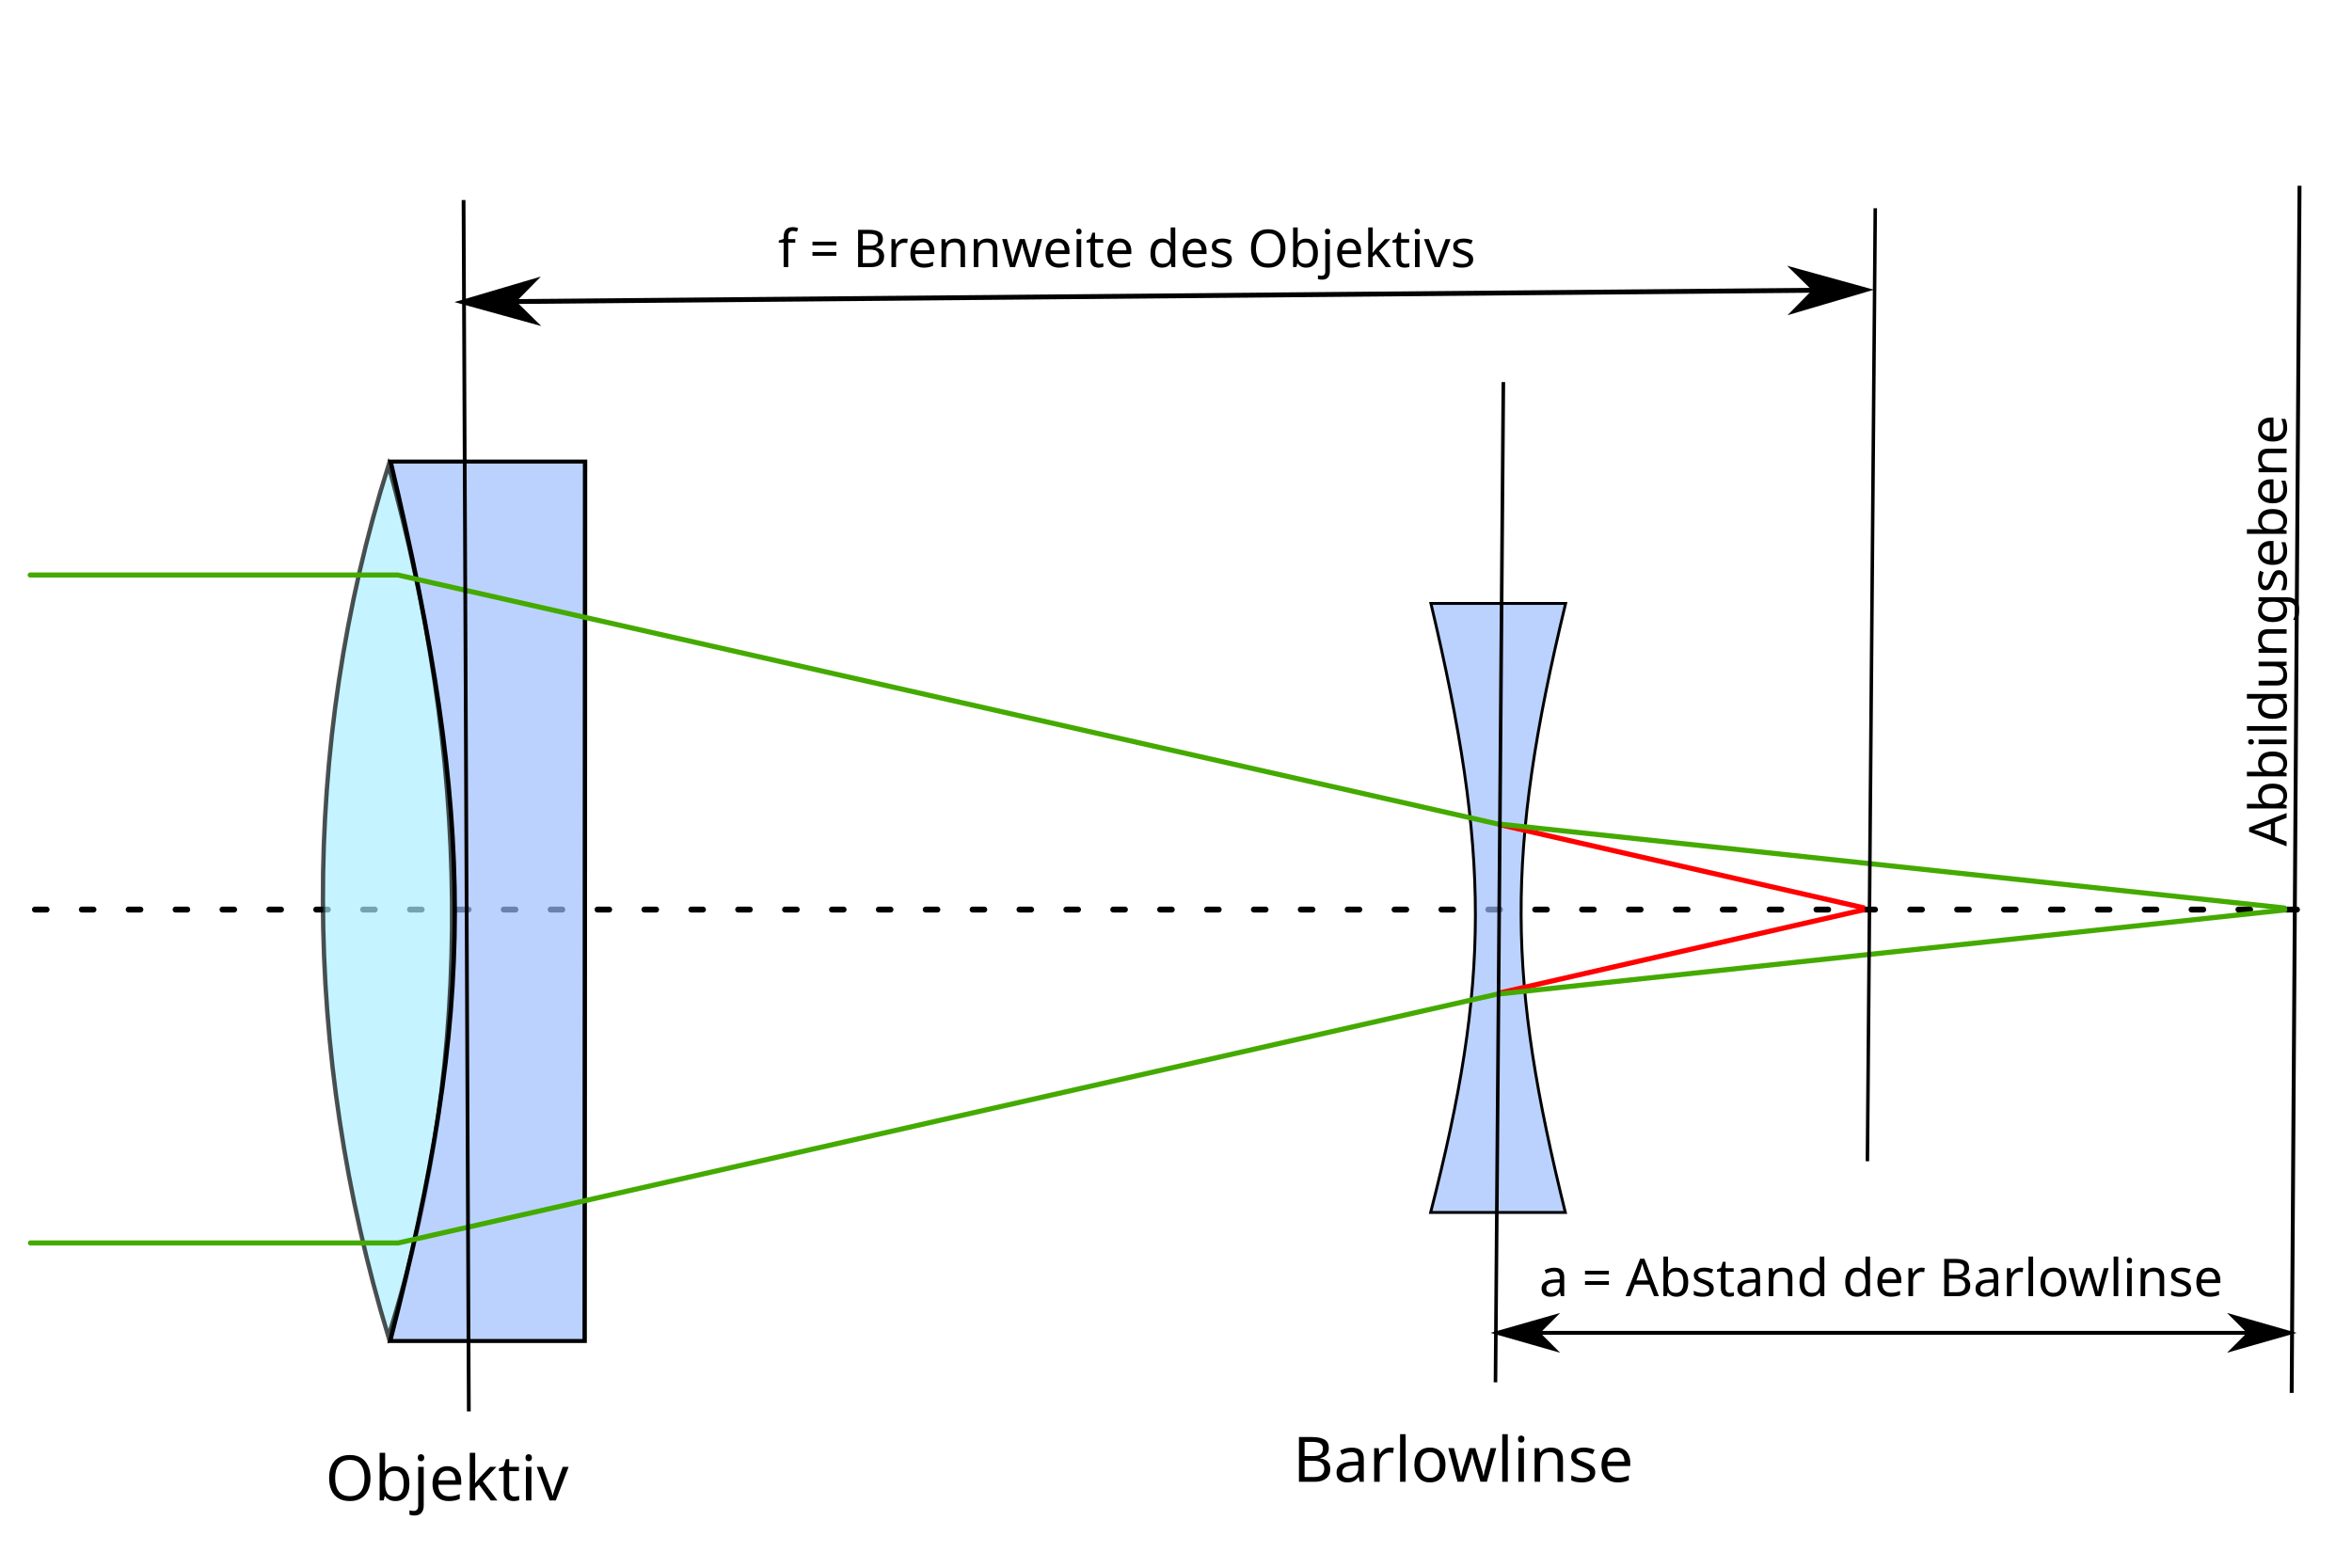
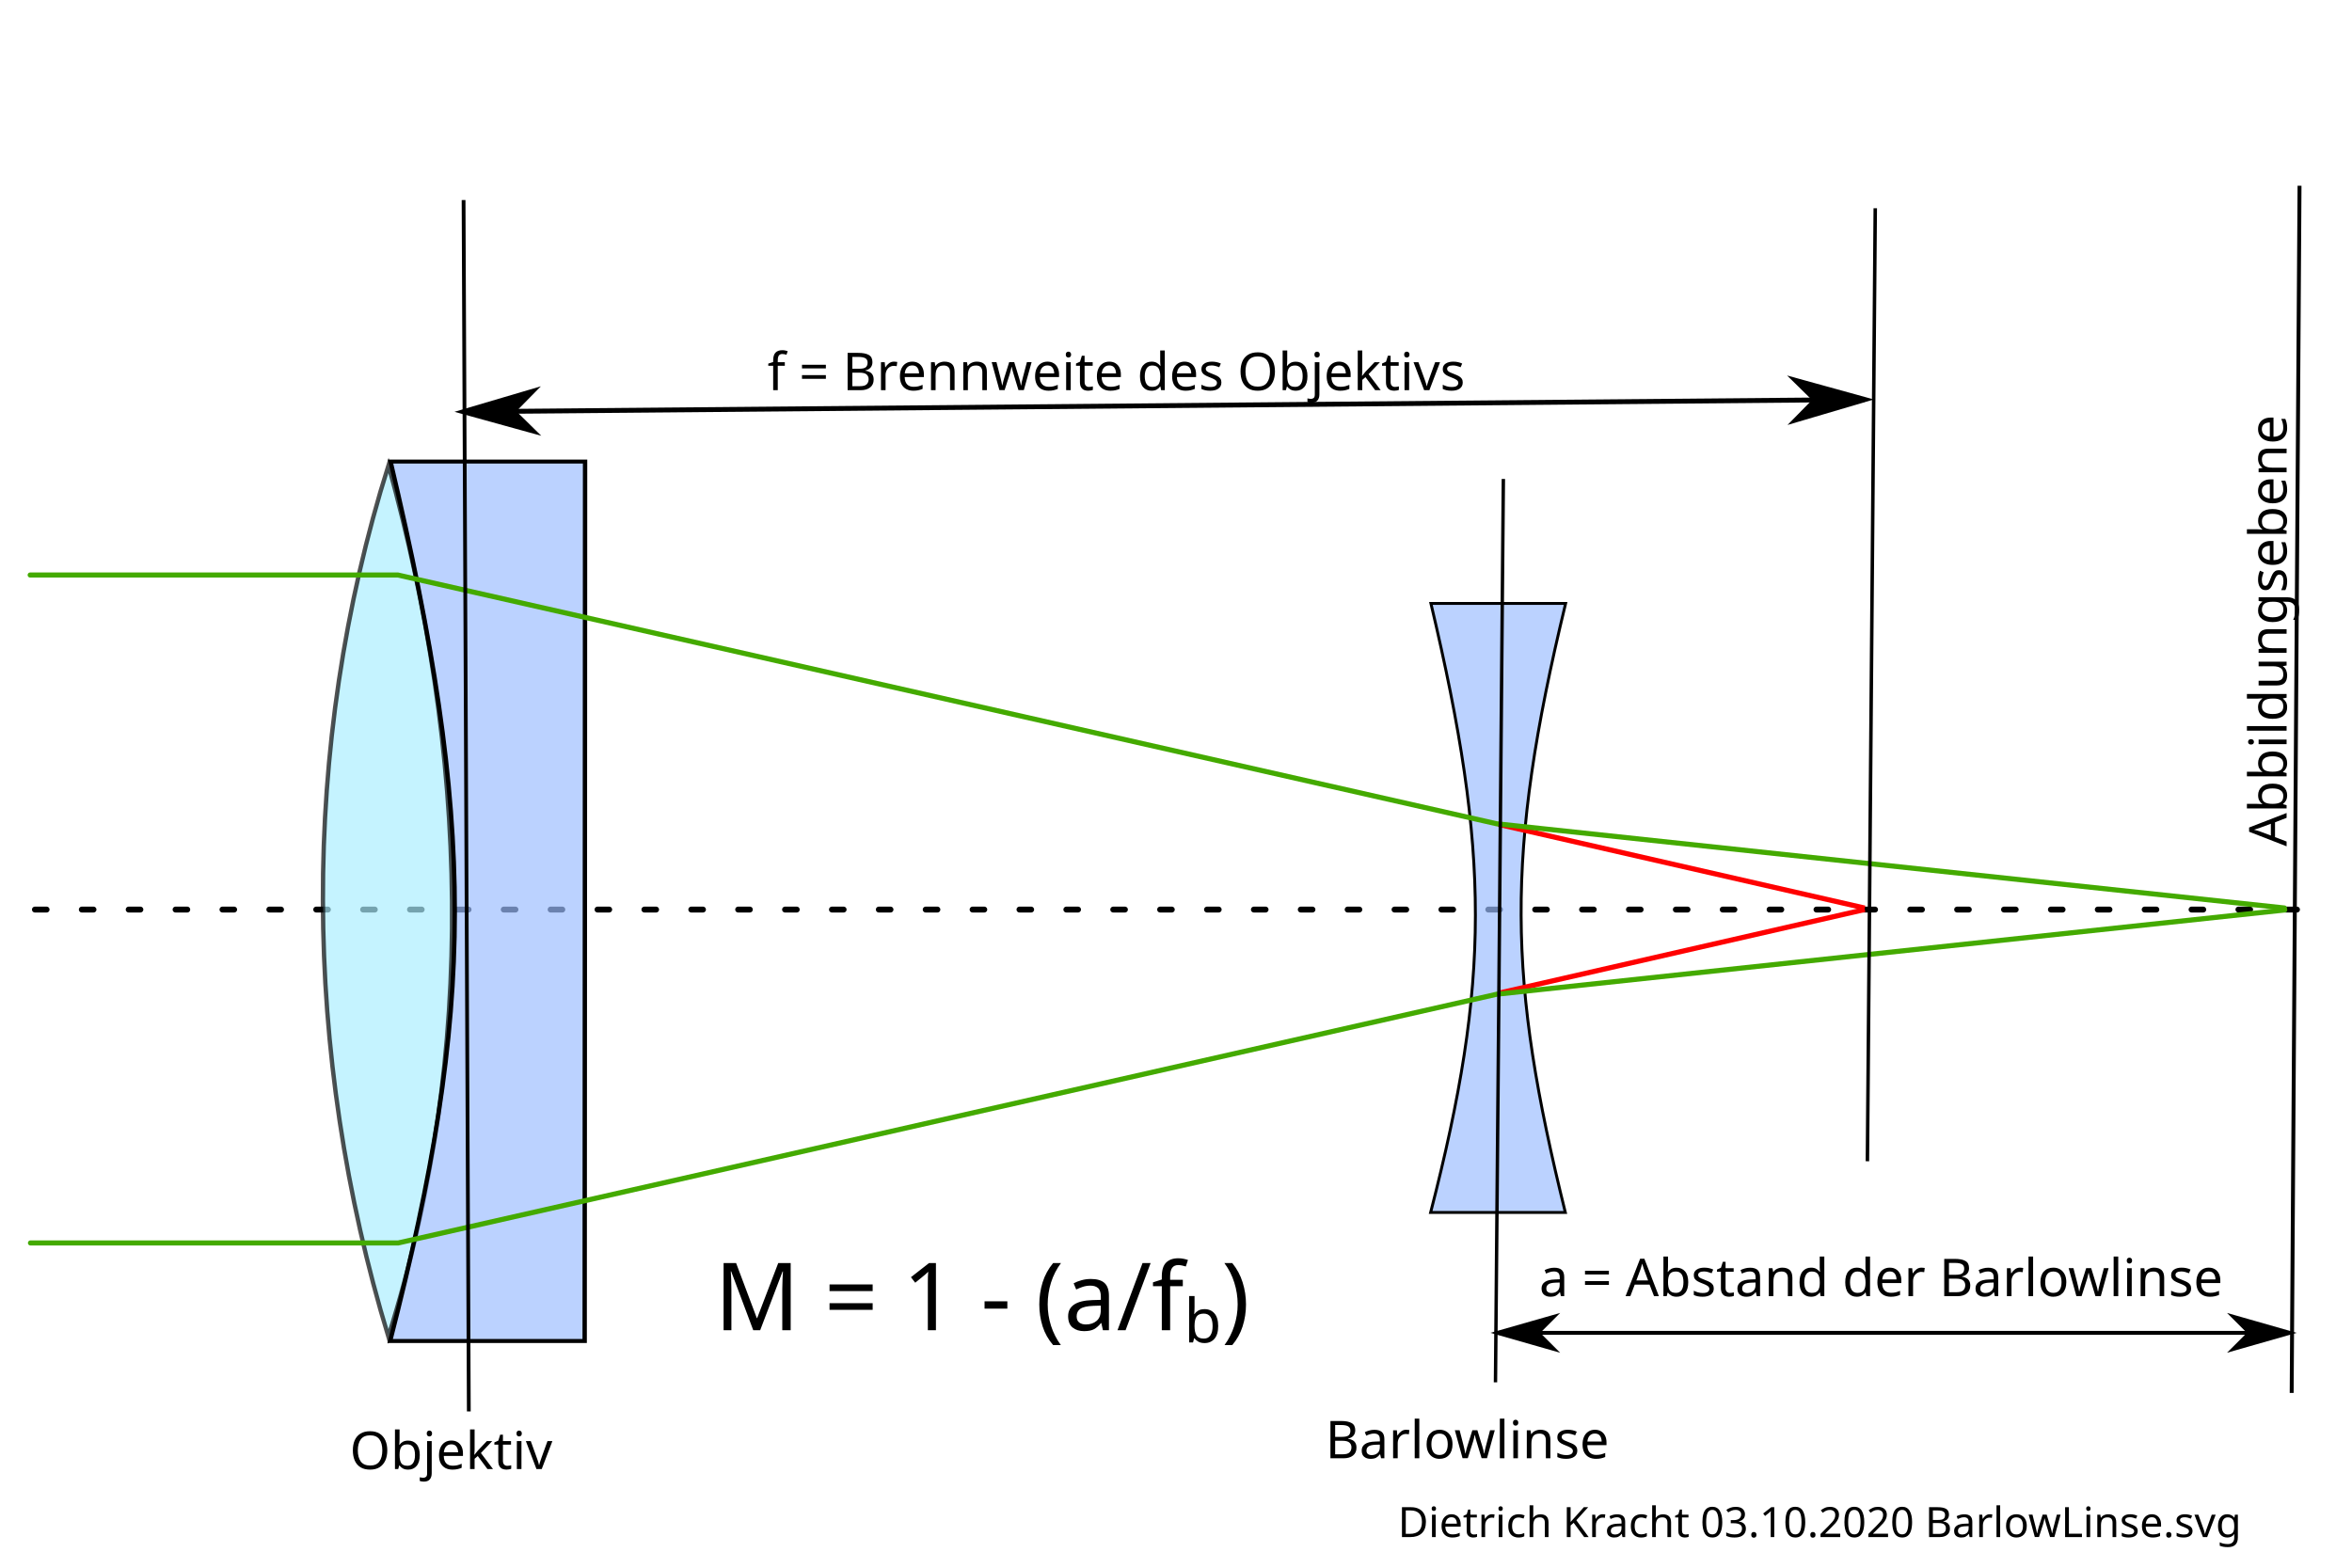
<svg xmlns="http://www.w3.org/2000/svg" id="svg2" height="400" width="600" version="1.0">
  <defs id="defs4">
    <marker orient="auto" refY="0.0" refX="0.0" id="marker1386" style="overflow:visible;">
      <path id="path1384" d="M 0.0,0.0 L 5.0,-5.0 L -12.5,0.0 L 5.0,5.0 L 0.0,0.0 z " style="fill-rule:evenodd;stroke:#000000;stroke-width:1pt;stroke-opacity:1;fill:#000000;fill-opacity:1" transform="scale(0.8) rotate(180) translate(12.5,0)" />
    </marker>
    <marker orient="auto" refY="0.0" refX="0.0" id="marker1346" style="overflow:visible">
      <path id="path1344" d="M 0.0,0.0 L 5.0,-5.0 L -12.5,0.0 L 5.0,5.0 L 0.0,0.0 z " style="fill-rule:evenodd;stroke:#000000;stroke-width:1pt;stroke-opacity:1;fill:#000000;fill-opacity:1" transform="scale(0.8) translate(12.5,0)" />
    </marker>
    <marker style="overflow:visible;" id="Arrow1Lend" refX="0.0" refY="0.0" orient="auto">
      <path transform="scale(0.8) rotate(180) translate(12.5,0)" style="fill-rule:evenodd;stroke:#000000;stroke-width:1pt;stroke-opacity:1;fill:#000000;fill-opacity:1" d="M 0.0,0.0 L 5.0,-5.0 L -12.5,0.0 L 5.0,5.0 L 0.0,0.0 z " id="path959" />
    </marker>
    <marker style="overflow:visible" id="Arrow1Lstart" refX="0.0" refY="0.0" orient="auto">
      <path transform="scale(0.8) translate(12.5,0)" style="fill-rule:evenodd;stroke:#000000;stroke-width:1pt;stroke-opacity:1;fill:#000000;fill-opacity:1" d="M 0.0,0.0 L 5.0,-5.0 L -12.5,0.0 L 5.0,5.0 L 0.0,0.0 z " id="path956" />
    </marker>
  </defs>
  <path d="M 8.904,232.078 H 591.626" style="color:#000000;display:inline;overflow:visible;visibility:visible;fill:none;fill-opacity:0.686;fill-rule:nonzero;stroke:#000000;stroke-width:1.495;stroke-linecap:round;stroke-linejoin:miter;stroke-miterlimit:4;stroke-dasharray:2.99,8.97;stroke-dashoffset:0;stroke-opacity:1;marker:none;marker-start:none;marker-mid:none;marker-end:none" id="path2026" />
  <g transform="matrix(1.35551,0,0,1.2421,-1175.108,-37.52207)" id="g1955">
    <path d="m 940.025,125.783 c -16.731,57.951 -16.175,121.028 -0.026,178.995 16.963,-58.722 14.99,-120.121 0.026,-178.995 z" style="color:#000000;display:inline;overflow:visible;visibility:visible;fill:#aaeeff;fill-opacity:0.686;fill-rule:nonzero;stroke:#000000;stroke-width:0.819;stroke-linecap:round;stroke-linejoin:miter;stroke-miterlimit:4;stroke-dasharray:none;stroke-dashoffset:0;stroke-opacity:0.686;marker:none;marker-start:none;marker-mid:none;marker-end:none" id="path1890" />
    <path d="m 940.411,125.022 c 16.166,74.447 16.094,112.072 -0.077,180.657 h 36.61 c 0,0 0.077,-180.657 0.077,-180.657 z" style="color:#000000;display:inline;overflow:visible;visibility:visible;fill:#9cbdff;fill-opacity:0.686;fill-rule:nonzero;stroke:#000000;stroke-width:0.823;stroke-linecap:round;stroke-linejoin:miter;stroke-miterlimit:4;stroke-dasharray:none;stroke-dashoffset:0;stroke-opacity:1;marker:none;marker-start:none;marker-mid:none;marker-end:none" id="path1921" />
  </g>
  <path d="m 365.03,153.97 c 15.175,64.033 15.107,96.395 -0.072,155.386 h 34.364 c -14.606,-59.049 -15.498,-91.072 0.072,-155.386 z" style="color:#000000;display:inline;overflow:visible;visibility:visible;fill:#9cbdff;fill-opacity:0.686;fill-rule:nonzero;stroke:#000000;stroke-width:0.739;stroke-linecap:round;stroke-linejoin:miter;stroke-miterlimit:4;stroke-dasharray:none;stroke-dashoffset:0;stroke-opacity:1;marker:none;marker-start:none;marker-mid:none;marker-end:none" id="path1988" />
  <path d="m 382.19,210.322 93.516,21.371" style="fill:none;fill-opacity:1;fill-rule:evenodd;stroke:#ff0000;stroke-width:1.298;stroke-linecap:butt;stroke-linejoin:miter;stroke-miterlimit:4;stroke-dasharray:none;stroke-dashoffset:0;stroke-opacity:1" id="path2034" />
  <path d="M 7.697,146.717 H 101.514 l 280.27,63.47 200.977,21.485" style="color:#000000;display:inline;overflow:visible;visibility:visible;fill:none;fill-opacity:0.686;fill-rule:nonzero;stroke:#44aa00;stroke-width:1.298;stroke-linecap:round;stroke-linejoin:miter;stroke-miterlimit:4;stroke-dasharray:none;stroke-dashoffset:0;stroke-opacity:1;marker:none;marker-start:none;marker-mid:none;marker-end:none" id="path2028" />
  <path d="m 475.72,232.065 -93.516,21.371" style="fill:none;fill-opacity:1;fill-rule:evenodd;stroke:#ff0000;stroke-width:1.298;stroke-linecap:butt;stroke-linejoin:miter;stroke-miterlimit:4;stroke-dasharray:none;stroke-dashoffset:0;stroke-opacity:1" id="path2036" />
  <path d="M 7.771,317.143 H 101.588 l 280.27,-63.47 200.977,-21.485" style="color:#000000;display:inline;overflow:visible;visibility:visible;fill:none;fill-opacity:0.686;fill-rule:nonzero;stroke:#44aa00;stroke-width:1.298;stroke-linecap:round;stroke-linejoin:miter;stroke-miterlimit:4;stroke-dasharray:none;stroke-dashoffset:0;stroke-opacity:1;marker:none;marker-start:none;marker-mid:none;marker-end:none" id="path2030" />
  <path id="path909" d="m 118.259,51.047 c 0.445,103.026 0.891,206.052 1.336,309.076" style="fill:none;fill-rule:evenodd;stroke:#000000;stroke-width:0.962px;stroke-linecap:butt;stroke-linejoin:miter;stroke-opacity:1" />
-   <path id="path917" d="m 381.501,352.705 c 0.67,-85.073 1.34,-170.147 2.009,-255.221" style="fill:none;fill-rule:evenodd;stroke:#000000;stroke-width:0.911px;stroke-linecap:butt;stroke-linejoin:miter;stroke-opacity:1" />
+   <path id="path917" d="m 381.5,352.704 c 0.671,-76.832 1.341,-153.665 2.012,-230.497" style="fill:none;fill-rule:evenodd;stroke:#000000;stroke-width:0.867px;stroke-linecap:butt;stroke-linejoin:miter;stroke-opacity:1" />
  <path style="fill:none;fill-rule:evenodd;stroke:#000000;stroke-width:0.889px;stroke-linecap:butt;stroke-linejoin:miter;stroke-opacity:1" d="m 476.378,296.296 c 0.668,-81.052 1.336,-162.106 2.004,-243.159" id="path944" />
  <path id="path948" d="m 584.611,355.407 c 0.668,-102.669 1.336,-205.339 2.004,-308.009" style="fill:none;fill-rule:evenodd;stroke:#000000;stroke-width:1px;stroke-linecap:butt;stroke-linejoin:miter;stroke-opacity:1" />
-   <path id="path952" d="M 118.351,77.052 C 237.441,76.017 356.529,74.981 475.619,73.946" style="fill:none;fill-rule:evenodd;stroke:#000000;stroke-width:1.243px;stroke-linecap:butt;stroke-linejoin:miter;stroke-opacity:1;marker-start:url(#Arrow1Lstart);marker-end:url(#Arrow1Lend)" />
-   <text id="text1330" y="68.15" x="292.642" style="font-style:normal;font-variant:normal;font-weight:normal;font-stretch:normal;font-size:13.333px;line-height:125%;font-family:sans-serif;-inkscape-font-specification:'sans-serif, Normal';font-variant-ligatures:normal;font-variant-caps:normal;font-variant-numeric:normal;font-variant-east-asian:normal;text-align:center;letter-spacing:0px;word-spacing:0px;writing-mode:lr-tb;text-anchor:middle;fill:#000000;fill-opacity:1;stroke:none;stroke-width:1px;stroke-linecap:butt;stroke-linejoin:miter;stroke-opacity:1" xml:space="preserve">
-     <tspan y="68.15" x="292.642" id="tspan1328">f = Brennweite des Objektivs</tspan>
+   <path id="path952" d="m 118.351,105.052 c 119.09,-1.035 238.178,-2.07 357.268,-3.105" style="fill:none;fill-rule:evenodd;stroke:#000000;stroke-width:1.243px;stroke-linecap:butt;stroke-linejoin:miter;stroke-opacity:1;marker-start:url(#Arrow1Lstart);marker-end:url(#Arrow1Lend)" />
+   <text id="text1330" y="99.552" x="289.969" style="font-style:normal;font-variant:normal;font-weight:normal;font-stretch:normal;font-size:13.333px;line-height:125%;font-family:sans-serif;-inkscape-font-specification:'sans-serif, Normal';font-variant-ligatures:normal;font-variant-caps:normal;font-variant-numeric:normal;font-variant-east-asian:normal;text-align:center;letter-spacing:0px;word-spacing:0px;writing-mode:lr-tb;text-anchor:middle;fill:#000000;fill-opacity:1;stroke:none;stroke-width:1px;stroke-linecap:butt;stroke-linejoin:miter;stroke-opacity:1" xml:space="preserve">
+     <tspan y="99.552" x="289.969" id="tspan1328">f = Brennweite des Objektivs</tspan>
  </text>
-   <text id="text1334" y="378.084" x="379.499" style="font-style:normal;font-variant:normal;font-weight:normal;font-stretch:normal;font-size:16px;line-height:125%;font-family:sans-serif;-inkscape-font-specification:'sans-serif, Normal';font-variant-ligatures:normal;font-variant-caps:normal;font-variant-numeric:normal;font-variant-east-asian:normal;text-align:center;letter-spacing:0px;word-spacing:0px;writing-mode:lr-tb;text-anchor:middle;fill:#000000;fill-opacity:1;stroke:none;stroke-width:1px;stroke-linecap:butt;stroke-linejoin:miter;stroke-opacity:1;" xml:space="preserve">
-     <tspan y="378.084" x="379.499" id="tspan1332">Barlowlinse</tspan>
+   <text id="text1334" y="372.084" x="379.499" style="font-style:normal;font-variant:normal;font-weight:normal;font-stretch:normal;font-size:13.333px;line-height:125%;font-family:sans-serif;-inkscape-font-specification:'sans-serif, Normal';font-variant-ligatures:normal;font-variant-caps:normal;font-variant-numeric:normal;font-variant-east-asian:normal;text-align:center;letter-spacing:0px;word-spacing:0px;writing-mode:lr-tb;text-anchor:middle;fill:#000000;fill-opacity:1;stroke:none;stroke-width:1px;stroke-linecap:butt;stroke-linejoin:miter;stroke-opacity:1" xml:space="preserve">
+     <tspan y="372.084" x="379.499" id="tspan1332">Barlowlinse</tspan>
  </text>
-   <text id="text1338" y="382.84" x="120.264" style="font-style:normal;font-variant:normal;font-weight:normal;font-stretch:normal;font-size:16px;line-height:125%;font-family:sans-serif;-inkscape-font-specification:'sans-serif, Normal';font-variant-ligatures:normal;font-variant-caps:normal;font-variant-numeric:normal;font-variant-east-asian:normal;text-align:center;letter-spacing:0px;word-spacing:0px;writing-mode:lr-tb;text-anchor:middle;fill:#000000;fill-opacity:1;stroke:none;stroke-width:1px;stroke-linecap:butt;stroke-linejoin:miter;stroke-opacity:1;" xml:space="preserve">
-     <tspan y="382.84" x="120.264" id="tspan1336">Objektiv</tspan>
+   <text id="text1338" y="374.84" x="120.264" style="font-style:normal;font-variant:normal;font-weight:normal;font-stretch:normal;font-size:13.333px;line-height:125%;font-family:sans-serif;-inkscape-font-specification:'sans-serif, Normal';font-variant-ligatures:normal;font-variant-caps:normal;font-variant-numeric:normal;font-variant-east-asian:normal;text-align:center;letter-spacing:0px;word-spacing:0px;writing-mode:lr-tb;text-anchor:middle;fill:#000000;fill-opacity:1;stroke:none;stroke-width:1px;stroke-linecap:butt;stroke-linejoin:miter;stroke-opacity:1" xml:space="preserve">
+     <tspan y="374.84" x="120.264" id="tspan1336">Objektiv</tspan>
  </text>
  <path id="path1340" d="m 382.172,340.079 c 67.26,0 134.517,0 201.776,0" style="fill:none;fill-rule:evenodd;stroke:#000000;stroke-width:1px;stroke-linecap:butt;stroke-linejoin:miter;stroke-opacity:1;marker-start:url(#marker1346);marker-end:url(#marker1386)" />
  <text id="text1432" y="330.726" x="485.064" style="font-style:normal;font-variant:normal;font-weight:normal;font-stretch:normal;font-size:13.333px;line-height:125%;font-family:sans-serif;-inkscape-font-specification:'sans-serif, Normal';font-variant-ligatures:normal;font-variant-caps:normal;font-variant-numeric:normal;font-variant-east-asian:normal;text-align:center;letter-spacing:0px;word-spacing:0px;writing-mode:lr-tb;text-anchor:middle;fill:#000000;fill-opacity:1;stroke:none;stroke-width:1px;stroke-linecap:butt;stroke-linejoin:miter;stroke-opacity:1" xml:space="preserve">
    <tspan y="330.726" x="485.064" id="tspan1430">a = Abstand der Barlowlinse</tspan>
  </text>
  <text transform="rotate(-90)" id="text1436" y="583.315" x="-155.703" style="font-style:normal;font-variant:normal;font-weight:normal;font-stretch:normal;font-size:13.333px;line-height:125%;font-family:sans-serif;-inkscape-font-specification:'sans-serif, Normal';font-variant-ligatures:normal;font-variant-caps:normal;font-variant-numeric:normal;font-variant-east-asian:normal;text-align:center;letter-spacing:0px;word-spacing:0px;writing-mode:lr-tb;text-anchor:middle;fill:#000000;fill-opacity:1;stroke:none;stroke-width:1px;stroke-linecap:butt;stroke-linejoin:miter;stroke-opacity:1" xml:space="preserve">
    <tspan y="583.315" x="-155.703" id="tspan1434">Abbildungsebene</tspan>
  </text>
+   <text id="text1452" y="339.411" x="259.904" style="font-style:normal;font-variant:normal;font-weight:normal;font-stretch:normal;font-size:24px;line-height:125%;font-family:sans-serif;-inkscape-font-specification:'sans-serif, Normal';font-variant-ligatures:normal;font-variant-caps:normal;font-variant-numeric:normal;font-variant-east-asian:normal;text-align:center;letter-spacing:0px;word-spacing:0px;writing-mode:lr-tb;text-anchor:middle;fill:#000000;fill-opacity:1;stroke:none;stroke-width:1px;stroke-linecap:butt;stroke-linejoin:miter;stroke-opacity:1" xml:space="preserve">
+     <tspan y="339.411" x="259.904" id="tspan1450">M = 1 - (a/f<tspan id="tspan1454" style="font-size:65%;baseline-shift:sub">b</tspan>)</tspan>
+   </text>
+   <text id="text1458" y="392.194" x="468.361" style="font-style:normal;font-variant:normal;font-weight:normal;font-stretch:normal;font-size:10.667px;line-height:125%;font-family:sans-serif;-inkscape-font-specification:'sans-serif, Normal';font-variant-ligatures:normal;font-variant-caps:normal;font-variant-numeric:normal;font-variant-east-asian:normal;text-align:center;letter-spacing:0px;word-spacing:0px;writing-mode:lr-tb;text-anchor:middle;fill:#000000;fill-opacity:1;stroke:none;stroke-width:1px;stroke-linecap:butt;stroke-linejoin:miter;stroke-opacity:1" xml:space="preserve">
+     <tspan y="392.194" x="468.361" id="tspan1456">Dietrich Kracht 03.10.2020 BarlowLinse.svg</tspan>
+   </text>
</svg>
